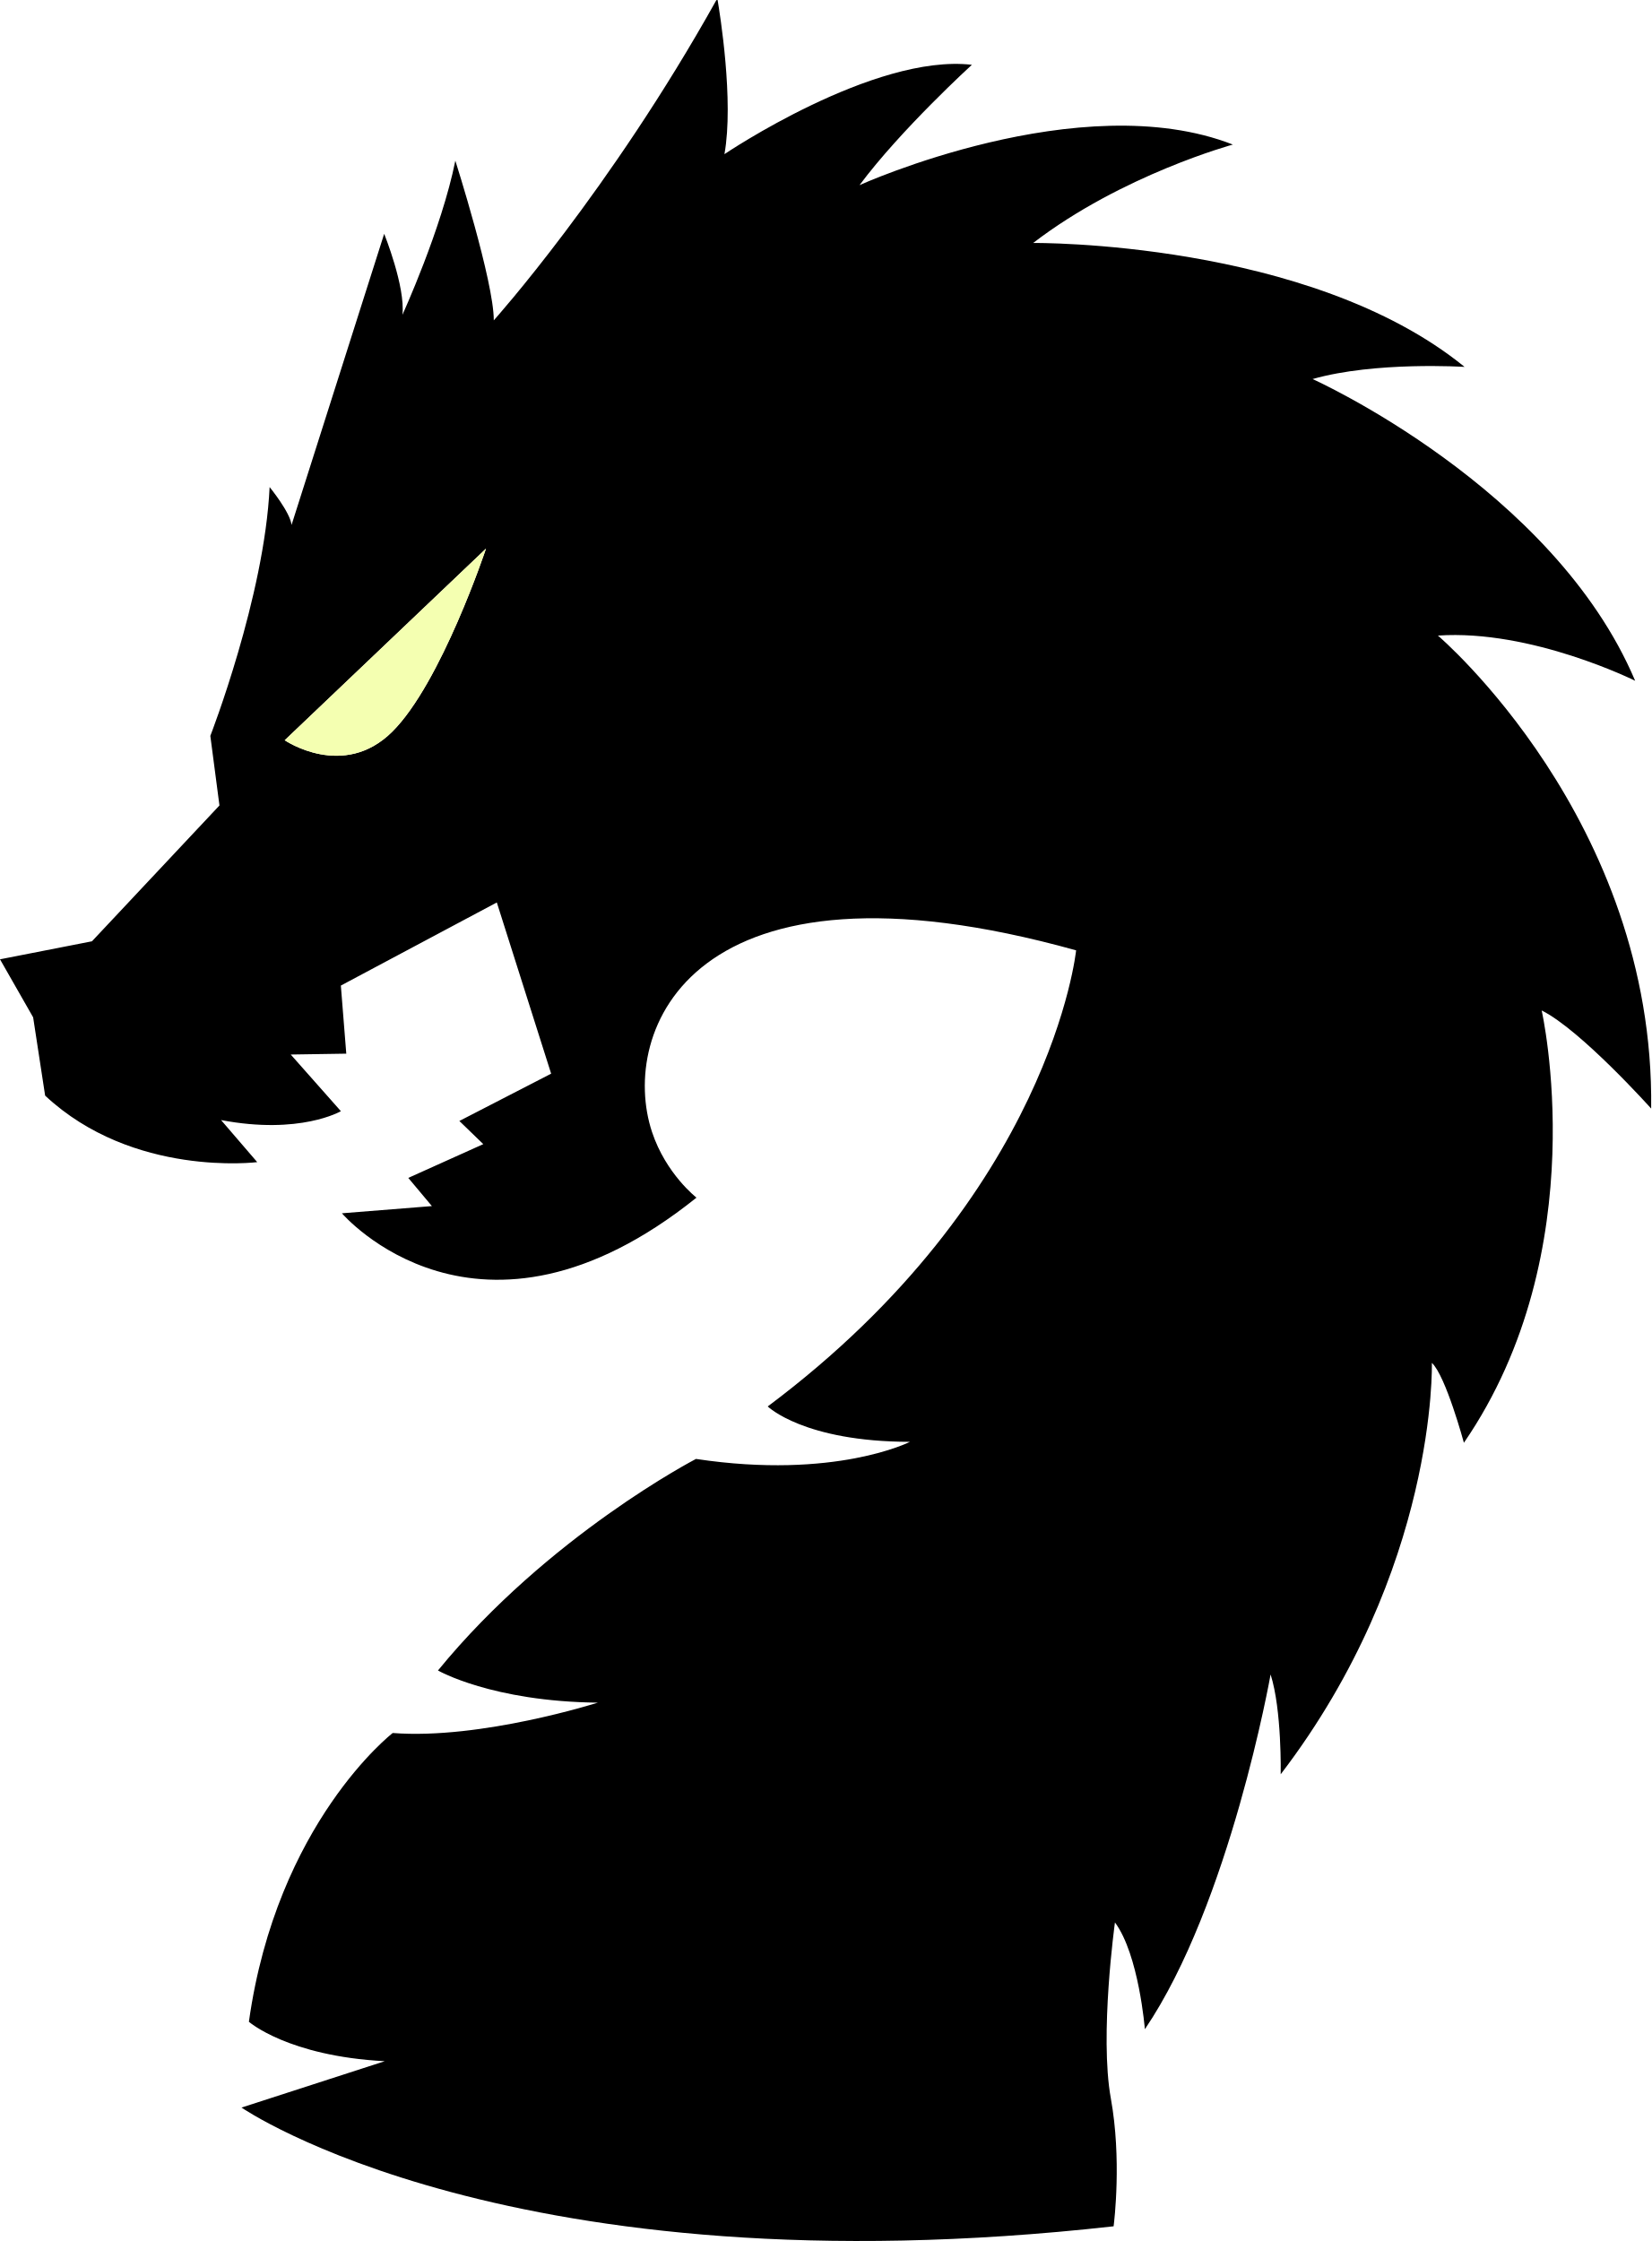
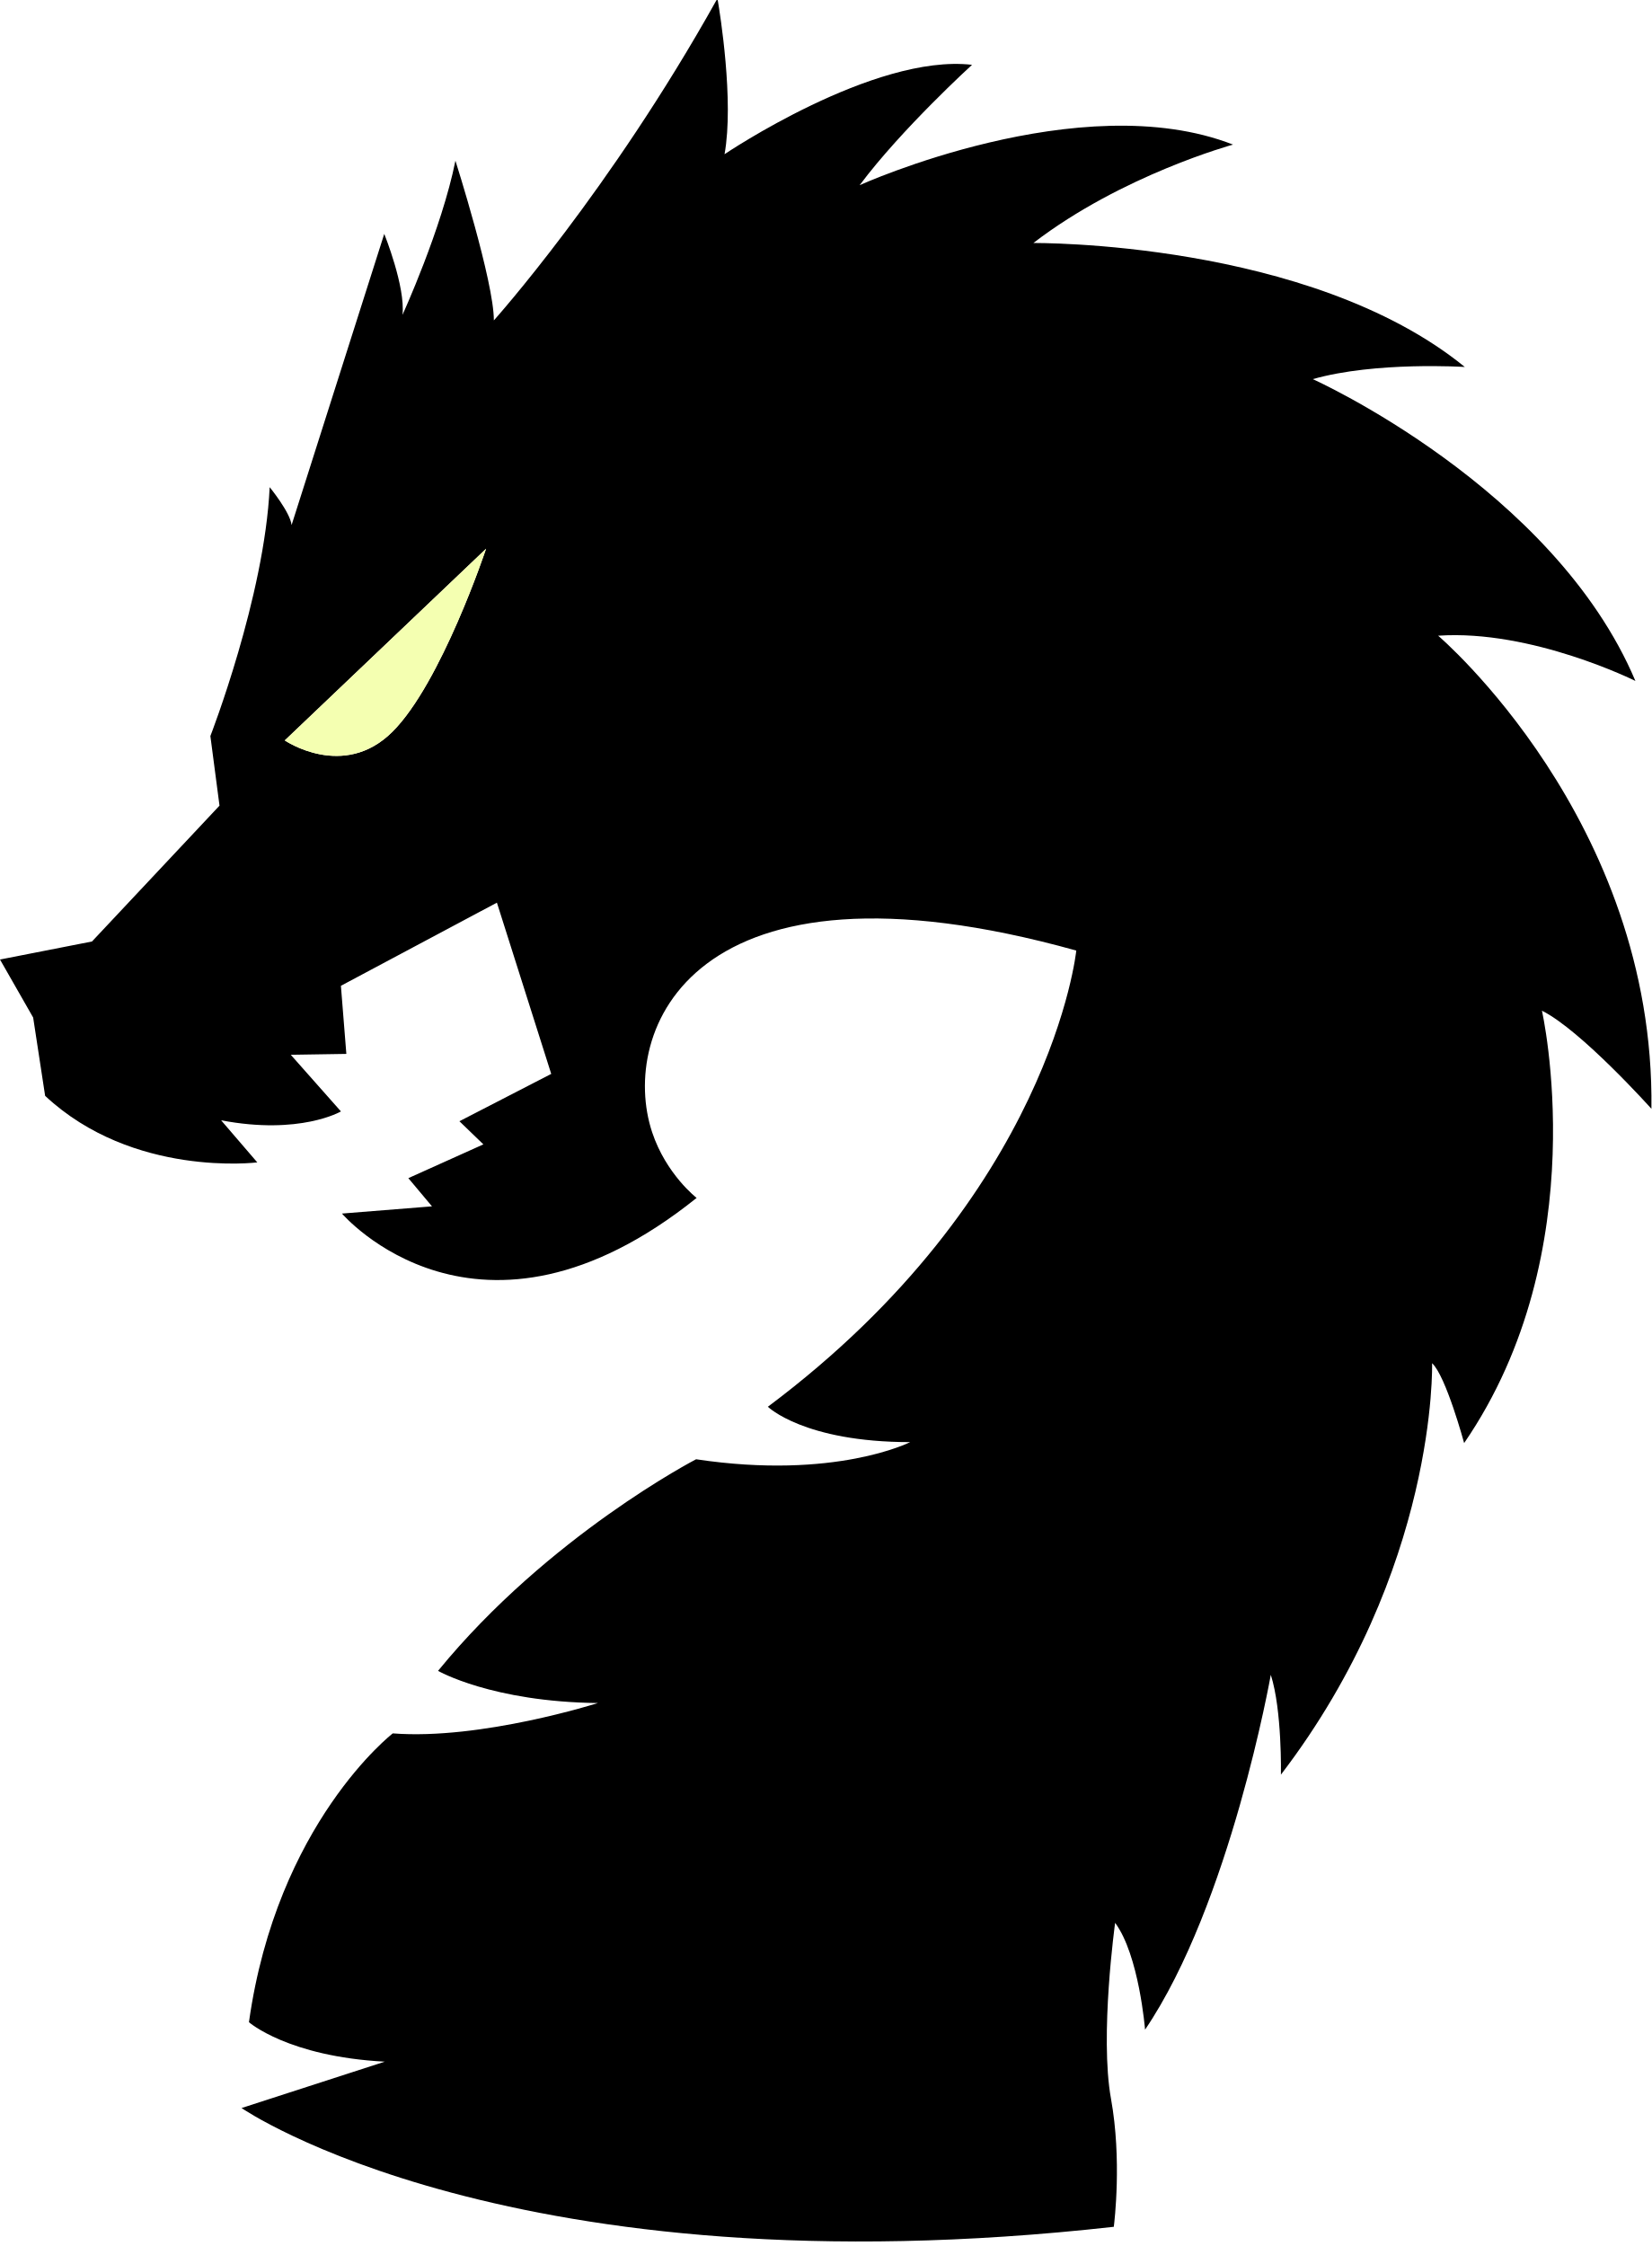
- <svg xmlns="http://www.w3.org/2000/svg" width="42" height="57" viewBox="0 0 42 57" fill="none">
-   <path d="M28.255 53.371C27.963 51.761 28.36 48.897 28.36 48.897C28.969 49.719 29.121 51.613 29.121 51.613C31.287 48.418 32.319 42.59 32.319 42.59C32.608 43.492 32.576 45.129 32.576 45.129C36.567 39.908 36.421 34.665 36.421 34.665C36.774 34.991 37.236 36.697 37.236 36.697C40.599 31.799 39.214 25.701 39.214 25.701C40.206 26.194 41.999 28.196 41.999 28.196C42.093 20.858 36.575 16.166 36.575 16.166C38.956 16.002 41.592 17.316 41.592 17.316C39.511 12.391 33.387 9.641 33.387 9.641C34.983 9.187 37.253 9.332 37.253 9.332C33.295 6.109 26.28 6.18 26.28 6.18C28.536 4.447 31.359 3.677 31.359 3.677C27.483 2.163 21.863 4.709 21.863 4.709C22.92 3.29 24.721 1.648 24.721 1.648C22.221 1.358 18.427 3.921 18.427 3.921C18.671 2.565 18.308 0.324 18.253 0L18.221 0.004C15.516 4.853 12.56 8.148 12.56 8.148C12.563 7.167 11.582 4.087 11.582 4.087C11.232 5.83 10.236 8.007 10.236 8.007C10.315 7.293 9.772 5.947 9.772 5.947L7.416 13.352C7.381 13.028 6.858 12.389 6.858 12.389C6.727 15.176 5.35 18.717 5.35 18.717L5.582 20.487L2.339 23.942L0 24.4L0.843 25.876L1.148 27.867C3.383 29.957 6.543 29.559 6.543 29.559L5.623 28.489C7.632 28.872 8.671 28.263 8.671 28.263L7.395 26.822L8.808 26.8L8.67 25.068L12.637 22.954L14.019 27.309L11.684 28.512L12.293 29.101L10.385 29.96L10.986 30.677L8.697 30.86C8.697 30.86 12.159 34.918 17.716 30.462C17.716 30.462 16.941 29.863 16.585 28.793C15.74 26.248 17.557 21.436 27.372 24.172C27.372 24.172 26.743 30.376 19.528 35.773C19.528 35.773 20.444 36.671 23.146 36.673C23.146 36.673 21.247 37.642 17.703 37.108C17.703 37.108 13.95 39.052 11.14 42.489C11.14 42.489 12.509 43.278 15.206 43.307C15.206 43.307 12.234 44.253 9.989 44.079C9.989 44.079 7.042 46.357 6.331 51.424C6.331 51.424 7.326 52.297 9.786 52.427L6.143 53.606C6.143 53.606 12.99 58.34 28.326 56.626C28.342 56.499 28.535 54.916 28.255 53.371ZM9.979 18.609C8.735 19.848 7.242 18.828 7.242 18.828L12.362 13.954C12.362 13.954 11.224 17.371 9.979 18.609Z" fill="black" />
-   <path d="M7.242 18.828C7.242 18.828 8.735 19.848 9.979 18.609C11.224 17.371 12.362 13.954 12.362 13.954L7.242 18.828Z" fill="#F4FFB1" />
+ <svg xmlns="http://www.w3.org/2000/svg" width="314" height="427" viewBox="0 0 314 427" fill="none">
+   <path d="M211.238 399.01C209.057 386.971 212.023 365.561 212.023 365.561C216.58 371.708 217.715 385.869 217.715 385.869C233.909 361.98 241.622 318.407 241.622 318.407C243.786 325.156 243.547 337.39 243.547 337.39C273.385 298.361 272.289 259.165 272.289 259.165C274.927 261.598 278.382 274.35 278.382 274.35C303.529 237.732 293.173 192.149 293.173 192.149C300.586 195.83 313.991 210.798 313.991 210.798C314.692 155.938 273.441 120.857 273.441 120.857C291.242 119.637 310.947 129.46 310.947 129.46C295.394 92.636 249.607 72.078 249.607 72.078C261.543 68.681 278.51 69.767 278.51 69.767C248.917 45.672 196.475 46.201 196.475 46.201C213.342 33.249 234.443 27.491 234.443 27.491C205.467 16.171 163.453 35.203 163.453 35.203C171.355 24.596 184.817 12.323 184.817 12.323C166.13 10.151 137.761 29.318 137.761 29.318C139.586 19.178 136.876 2.422 136.464 0L136.225 0.033C115.997 36.284 93.9 60.913 93.9 60.913C93.922 53.585 86.593 30.554 86.593 30.554C83.972 43.59 76.526 59.86 76.526 59.86C77.116 54.52 73.06 44.464 73.06 44.464L55.442 99.819C55.18 97.397 51.274 92.619 51.274 92.619C50.294 113.462 39.999 139.934 39.999 139.934L41.736 153.165L17.49 178.991L0 182.421L6.305 193.452L8.581 208.336C25.292 223.961 48.92 220.988 48.92 220.988L42.042 212.986C57.055 215.854 64.824 211.299 64.824 211.299L55.286 200.53L65.853 200.363L64.818 187.416L94.478 171.607L104.807 204.166L87.35 213.164L91.907 217.563L77.639 223.984L82.136 229.346L65.019 230.716C65.019 230.716 90.906 261.053 132.452 227.742C132.452 227.742 126.654 223.265 123.994 215.258C117.678 196.236 131.261 160.259 204.638 180.717C204.638 180.717 199.936 227.096 145.997 267.445C145.997 267.445 152.841 274.161 173.047 274.172C173.047 274.172 158.846 281.416 132.352 277.429C132.352 277.429 104.289 291.957 83.288 317.656C83.288 317.656 93.521 323.552 113.682 323.775C113.682 323.775 91.462 330.847 74.679 329.544C74.679 329.544 52.648 346.572 47.334 384.454C47.334 384.454 54.774 390.986 73.16 391.955L45.926 400.77C45.926 400.77 97.116 436.157 211.772 423.35C211.889 422.397 213.33 410.564 211.238 399.01ZM74.607 139.127C65.308 148.387 54.145 140.764 54.145 140.764L92.419 104.324C92.419 104.324 83.911 129.866 74.607 139.127Z" fill="black" />
+   <path d="M54.144 140.764C54.144 140.764 65.307 148.387 74.606 139.127C83.91 129.867 92.418 104.324 92.418 104.324L54.144 140.764Z" fill="#F4FFB1" />
</svg>
